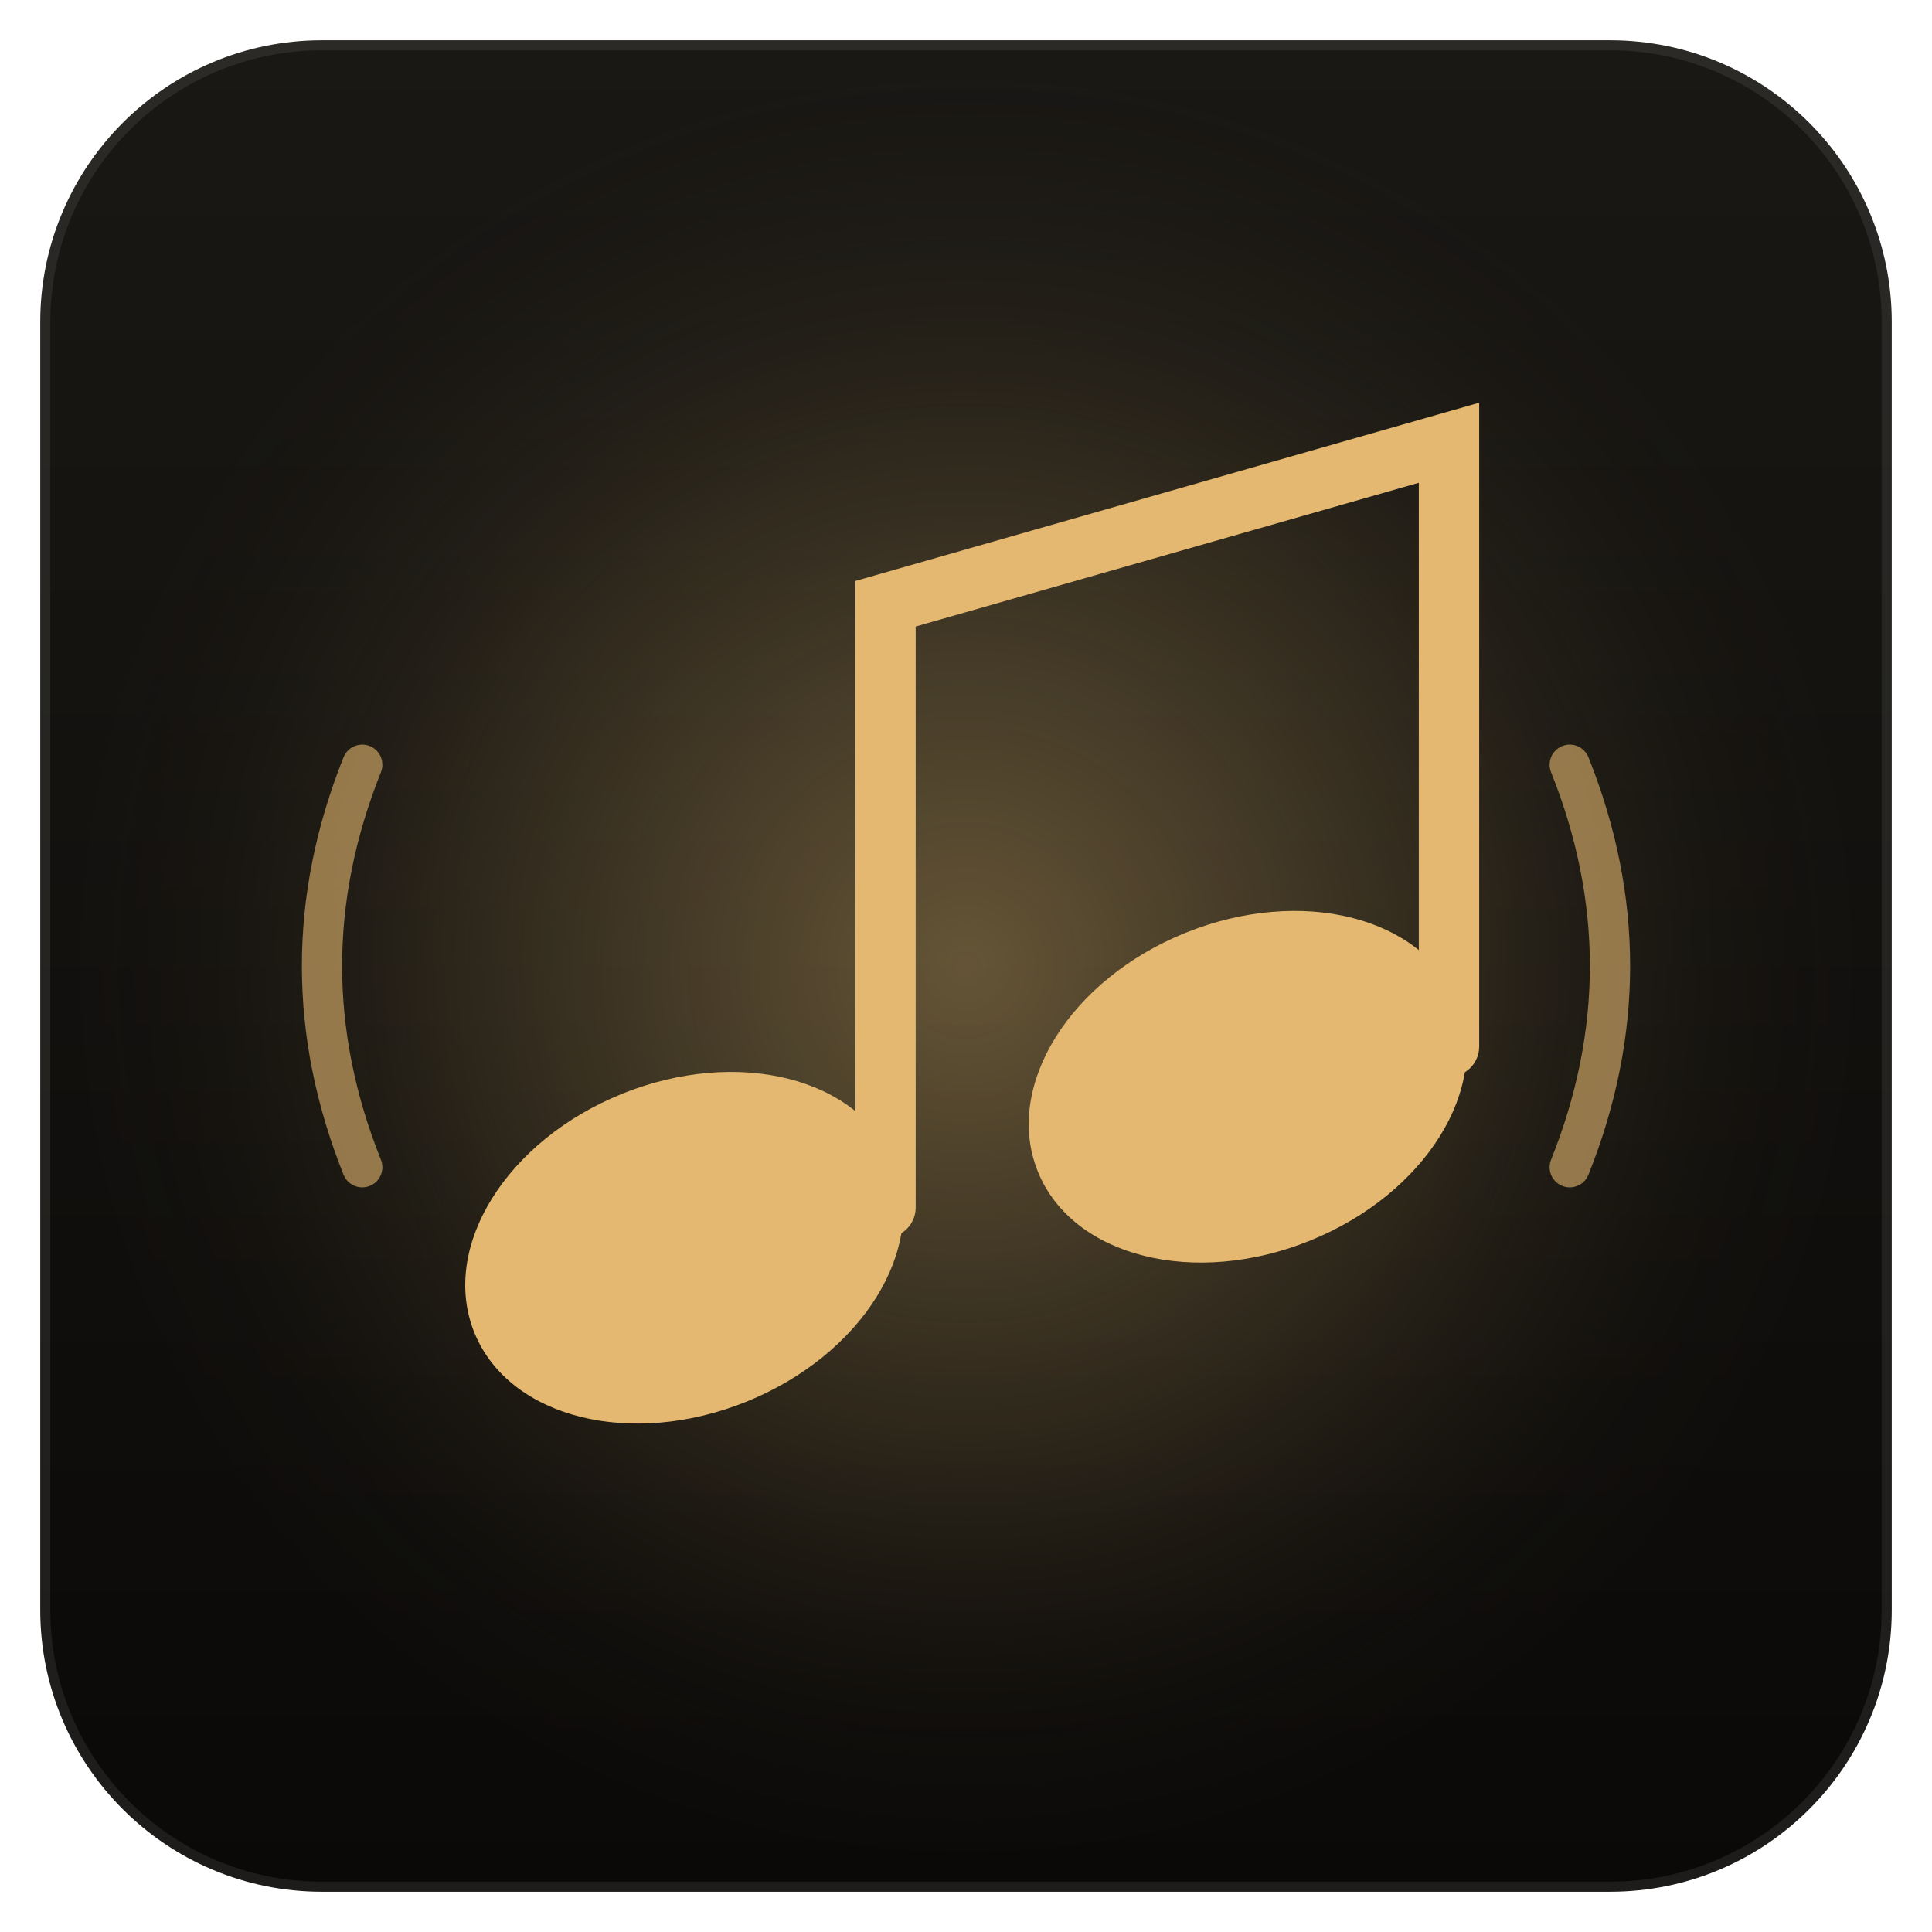
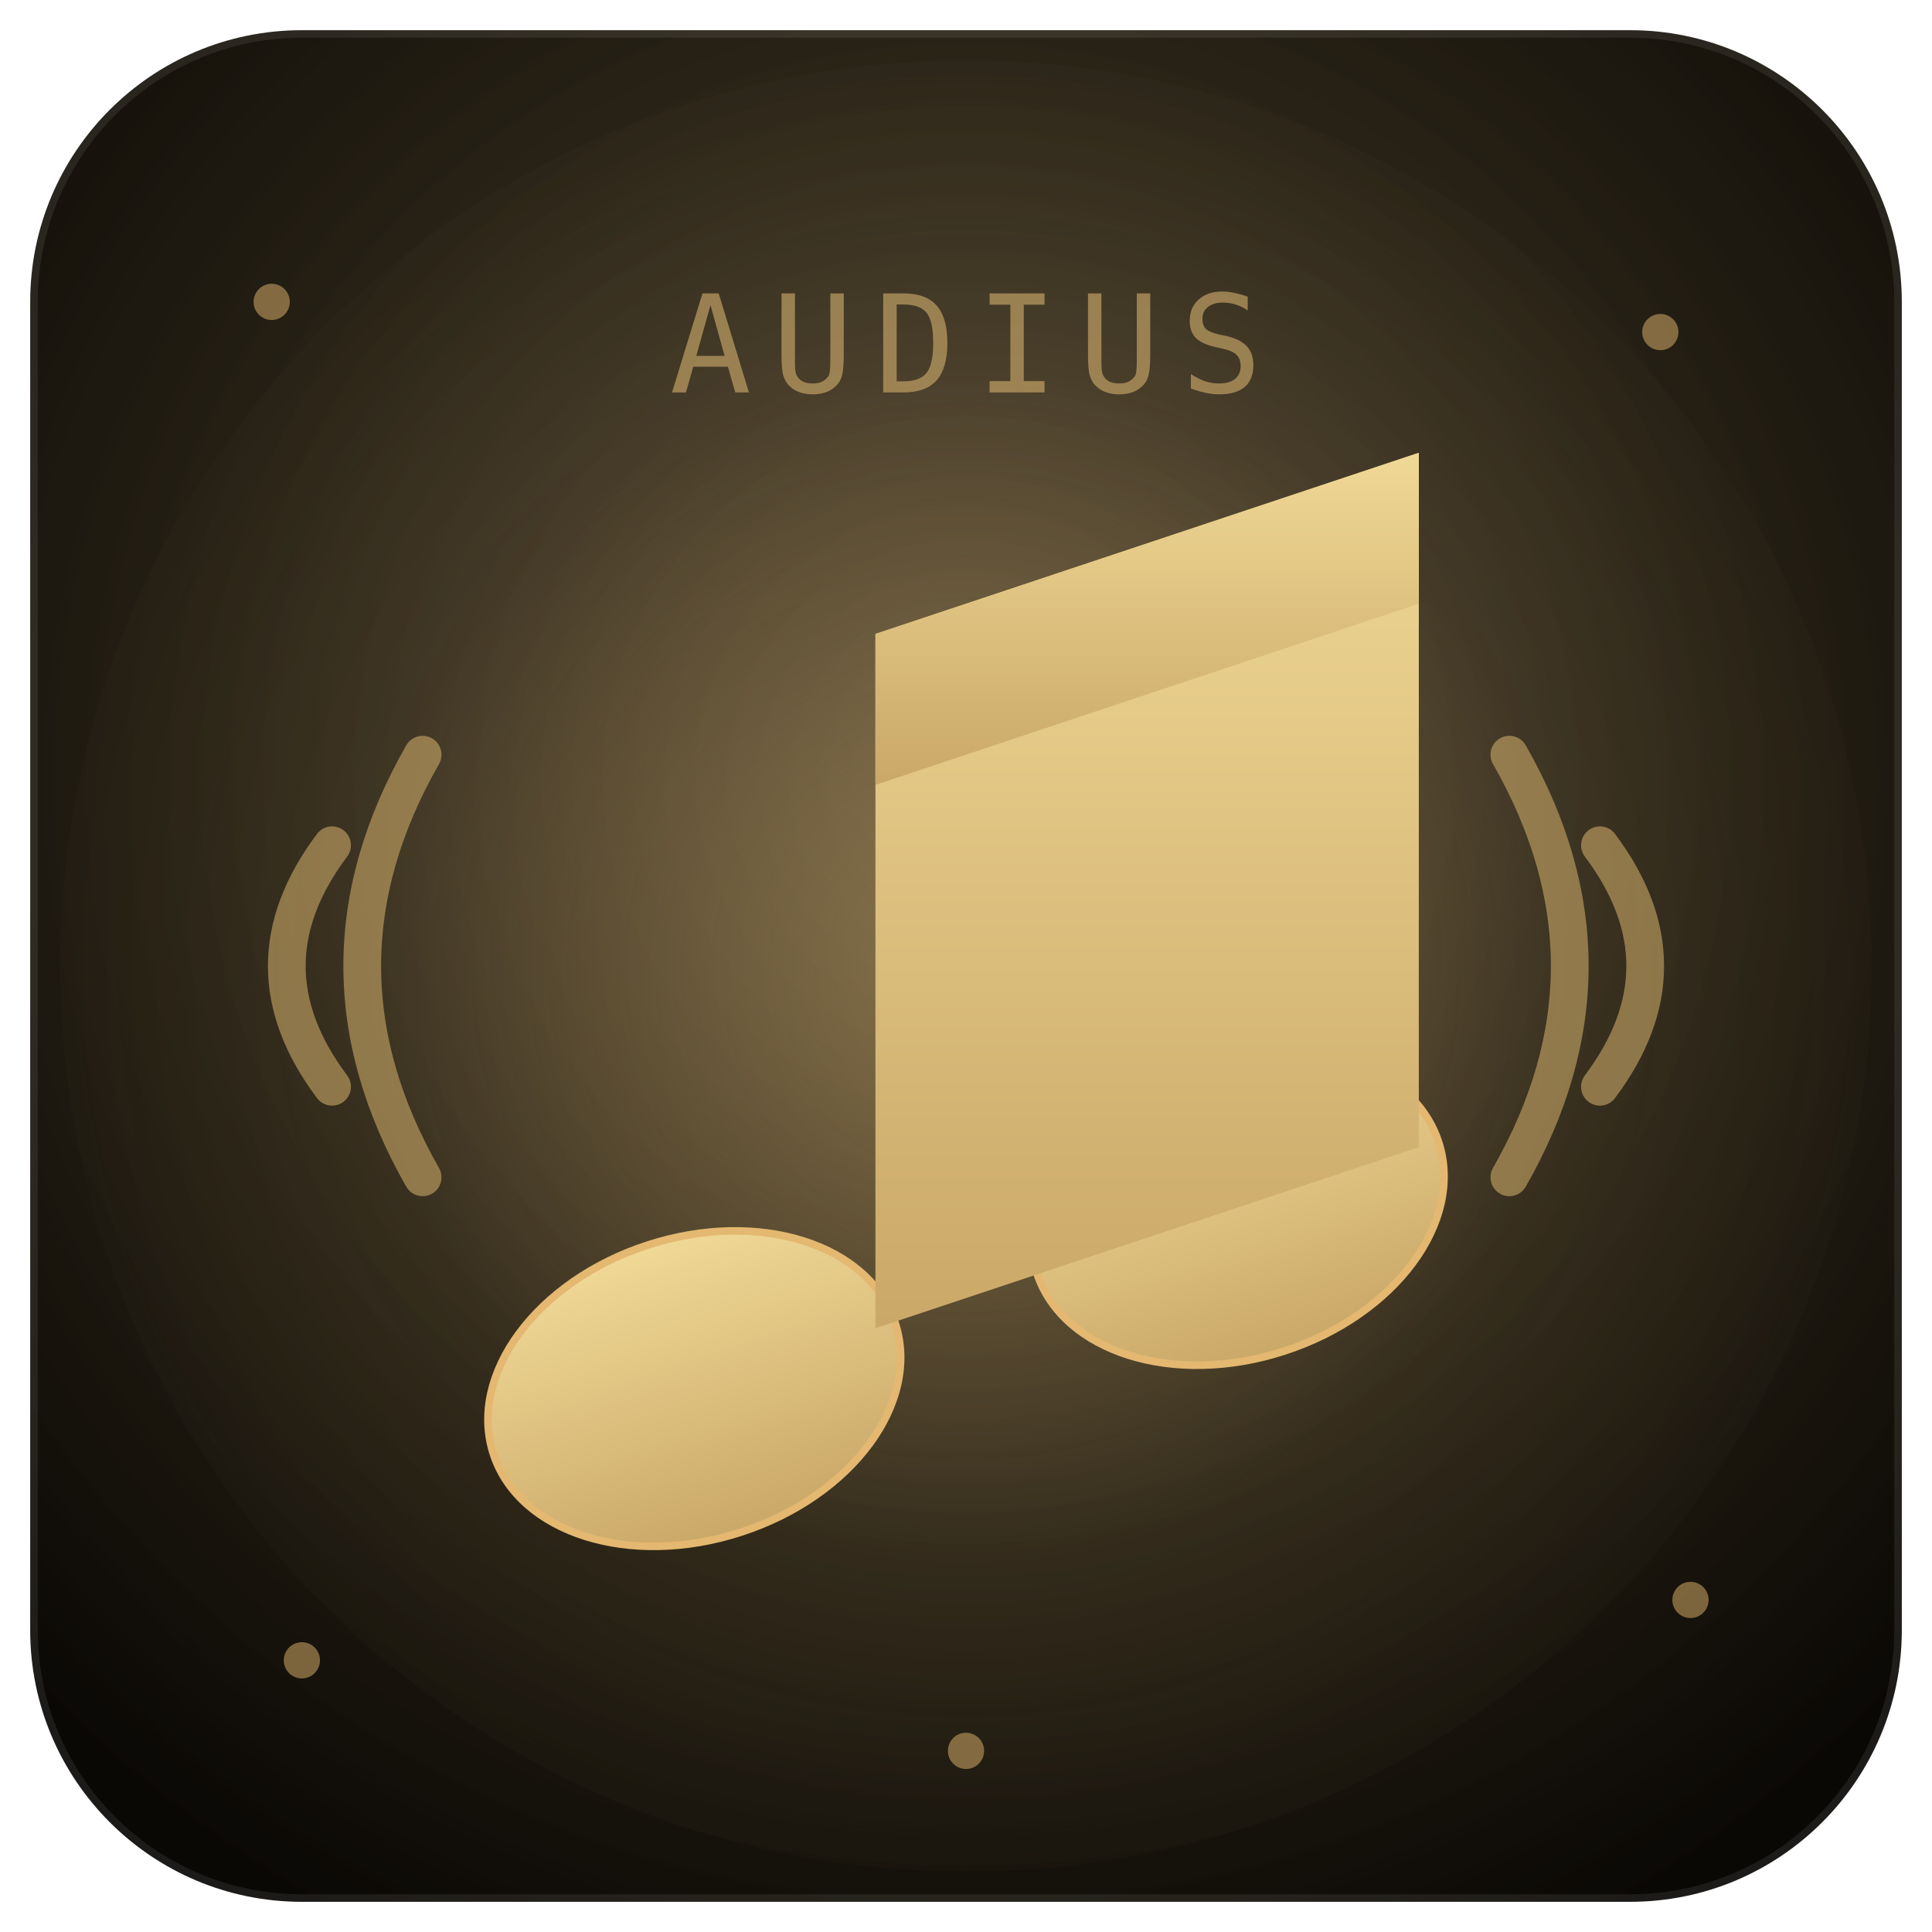
- <svg xmlns="http://www.w3.org/2000/svg" viewBox="0 0 96 96" width="96" height="96">
+ <svg xmlns="http://www.w3.org/2000/svg" viewBox="0 0 128 128" width="128" height="128">
  <defs>
-     <radialGradient id="g" cx="0.5" cy="0.5" r="0.55">
+     <radialGradient id="bg" cx="0.5" cy="0.4" r="0.7">
+       <stop offset="0%" stop-color="#3a2c14" stop-opacity="0.85" />
+       <stop offset="60%" stop-color="#1a1408" stop-opacity="0.95" />
+       <stop offset="100%" stop-color="#0a0805" stop-opacity="1" />
+     </radialGradient>
+     <linearGradient id="note" x1="0" y1="0" x2="0" y2="1">
+       <stop offset="0%" stop-color="#f0d896" />
+       <stop offset="100%" stop-color="#caa868" />
+     </linearGradient>
+     <radialGradient id="glow" cx="0.5" cy="0.5" r="0.55">
      <stop offset="0%" stop-color="#caa868" stop-opacity="0.45" />
-       <stop offset="60%" stop-color="#caa868" stop-opacity="0.10" />
-       <stop offset="100%" stop-color="#0a0908" stop-opacity="0" />
+       <stop offset="60%" stop-color="#caa868" stop-opacity="0.08" />
+       <stop offset="100%" stop-color="#caa868" stop-opacity="0" />
    </radialGradient>
-     <linearGradient id="bg" x1="0" y1="0" x2="0" y2="1">
-       <stop offset="0%" stop-color="#1a1814" />
-       <stop offset="100%" stop-color="#0a0908" />
-     </linearGradient>
  </defs>
-   <rect x="2" y="2" width="92" height="92" rx="14" fill="url(#bg)" stroke="rgba(255,255,255,0.08)" />
-   <circle cx="48" cy="48" r="44" fill="url(#g)" />
-   <g fill="#e4b870" stroke="#e4b870" stroke-width="0.5">
-     <ellipse cx="34" cy="62" rx="11" ry="8" transform="rotate(-22 34 62)" />
-     <ellipse cx="62" cy="54" rx="11" ry="8" transform="rotate(-22 62 54)" />
-     <path d="M44 60 L44 30 L72 22 L72 52" stroke="#e4b870" stroke-width="3" fill="none" stroke-linecap="round" />
+   <rect x="2" y="2" width="124" height="124" rx="18" fill="url(#bg)" stroke="rgba(255,255,255,0.08)" />
+   <circle cx="64" cy="64" r="60" fill="url(#glow)" />
+   <text x="64" y="26" text-anchor="middle" font-family="DM Mono, monospace" font-size="9" font-weight="500" fill="#caa868" opacity="0.65" letter-spacing="0.15em">AUDIUS</text>
+   <g stroke="#caa868" stroke-width="2.5" fill="none" stroke-linecap="round" opacity="0.6">
+     <path d="M22 56 Q16 64 22 72" />
+     <path d="M28 50 Q20 64 28 78" />
+     <path d="M106 56 Q112 64 106 72" />
+     <path d="M100 50 Q108 64 100 78" />
  </g>
-   <g stroke="#e4b870" stroke-width="2" fill="none" stroke-linecap="round" opacity="0.6">
-     <path d="M18 38 Q14 48 18 58" />
-     <path d="M78 38 Q82 48 78 58" />
+   <g fill="url(#note)" stroke="#e4b870" stroke-width="0.5">
+     <ellipse cx="46" cy="92" rx="14" ry="10" transform="rotate(-18 46 92)" />
+     <ellipse cx="82" cy="80" rx="14" ry="10" transform="rotate(-18 82 80)" />
+     <path d="M58 88 L58 42 L94 30 L94 76" fill="url(#note)" stroke="none" />
+     <path d="M58 42 L94 30 L94 40 L58 52 Z" fill="url(#note)" stroke="none" />
+   </g>
+   <g fill="#e4b870" opacity="0.5">
+     <circle cx="18" cy="20" r="1.2" />
+     <circle cx="110" cy="22" r="1.2" />
+     <circle cx="112" cy="106" r="1.2" />
+     <circle cx="20" cy="110" r="1.2" />
+     <circle cx="64" cy="116" r="1.2" />
  </g>
</svg>
